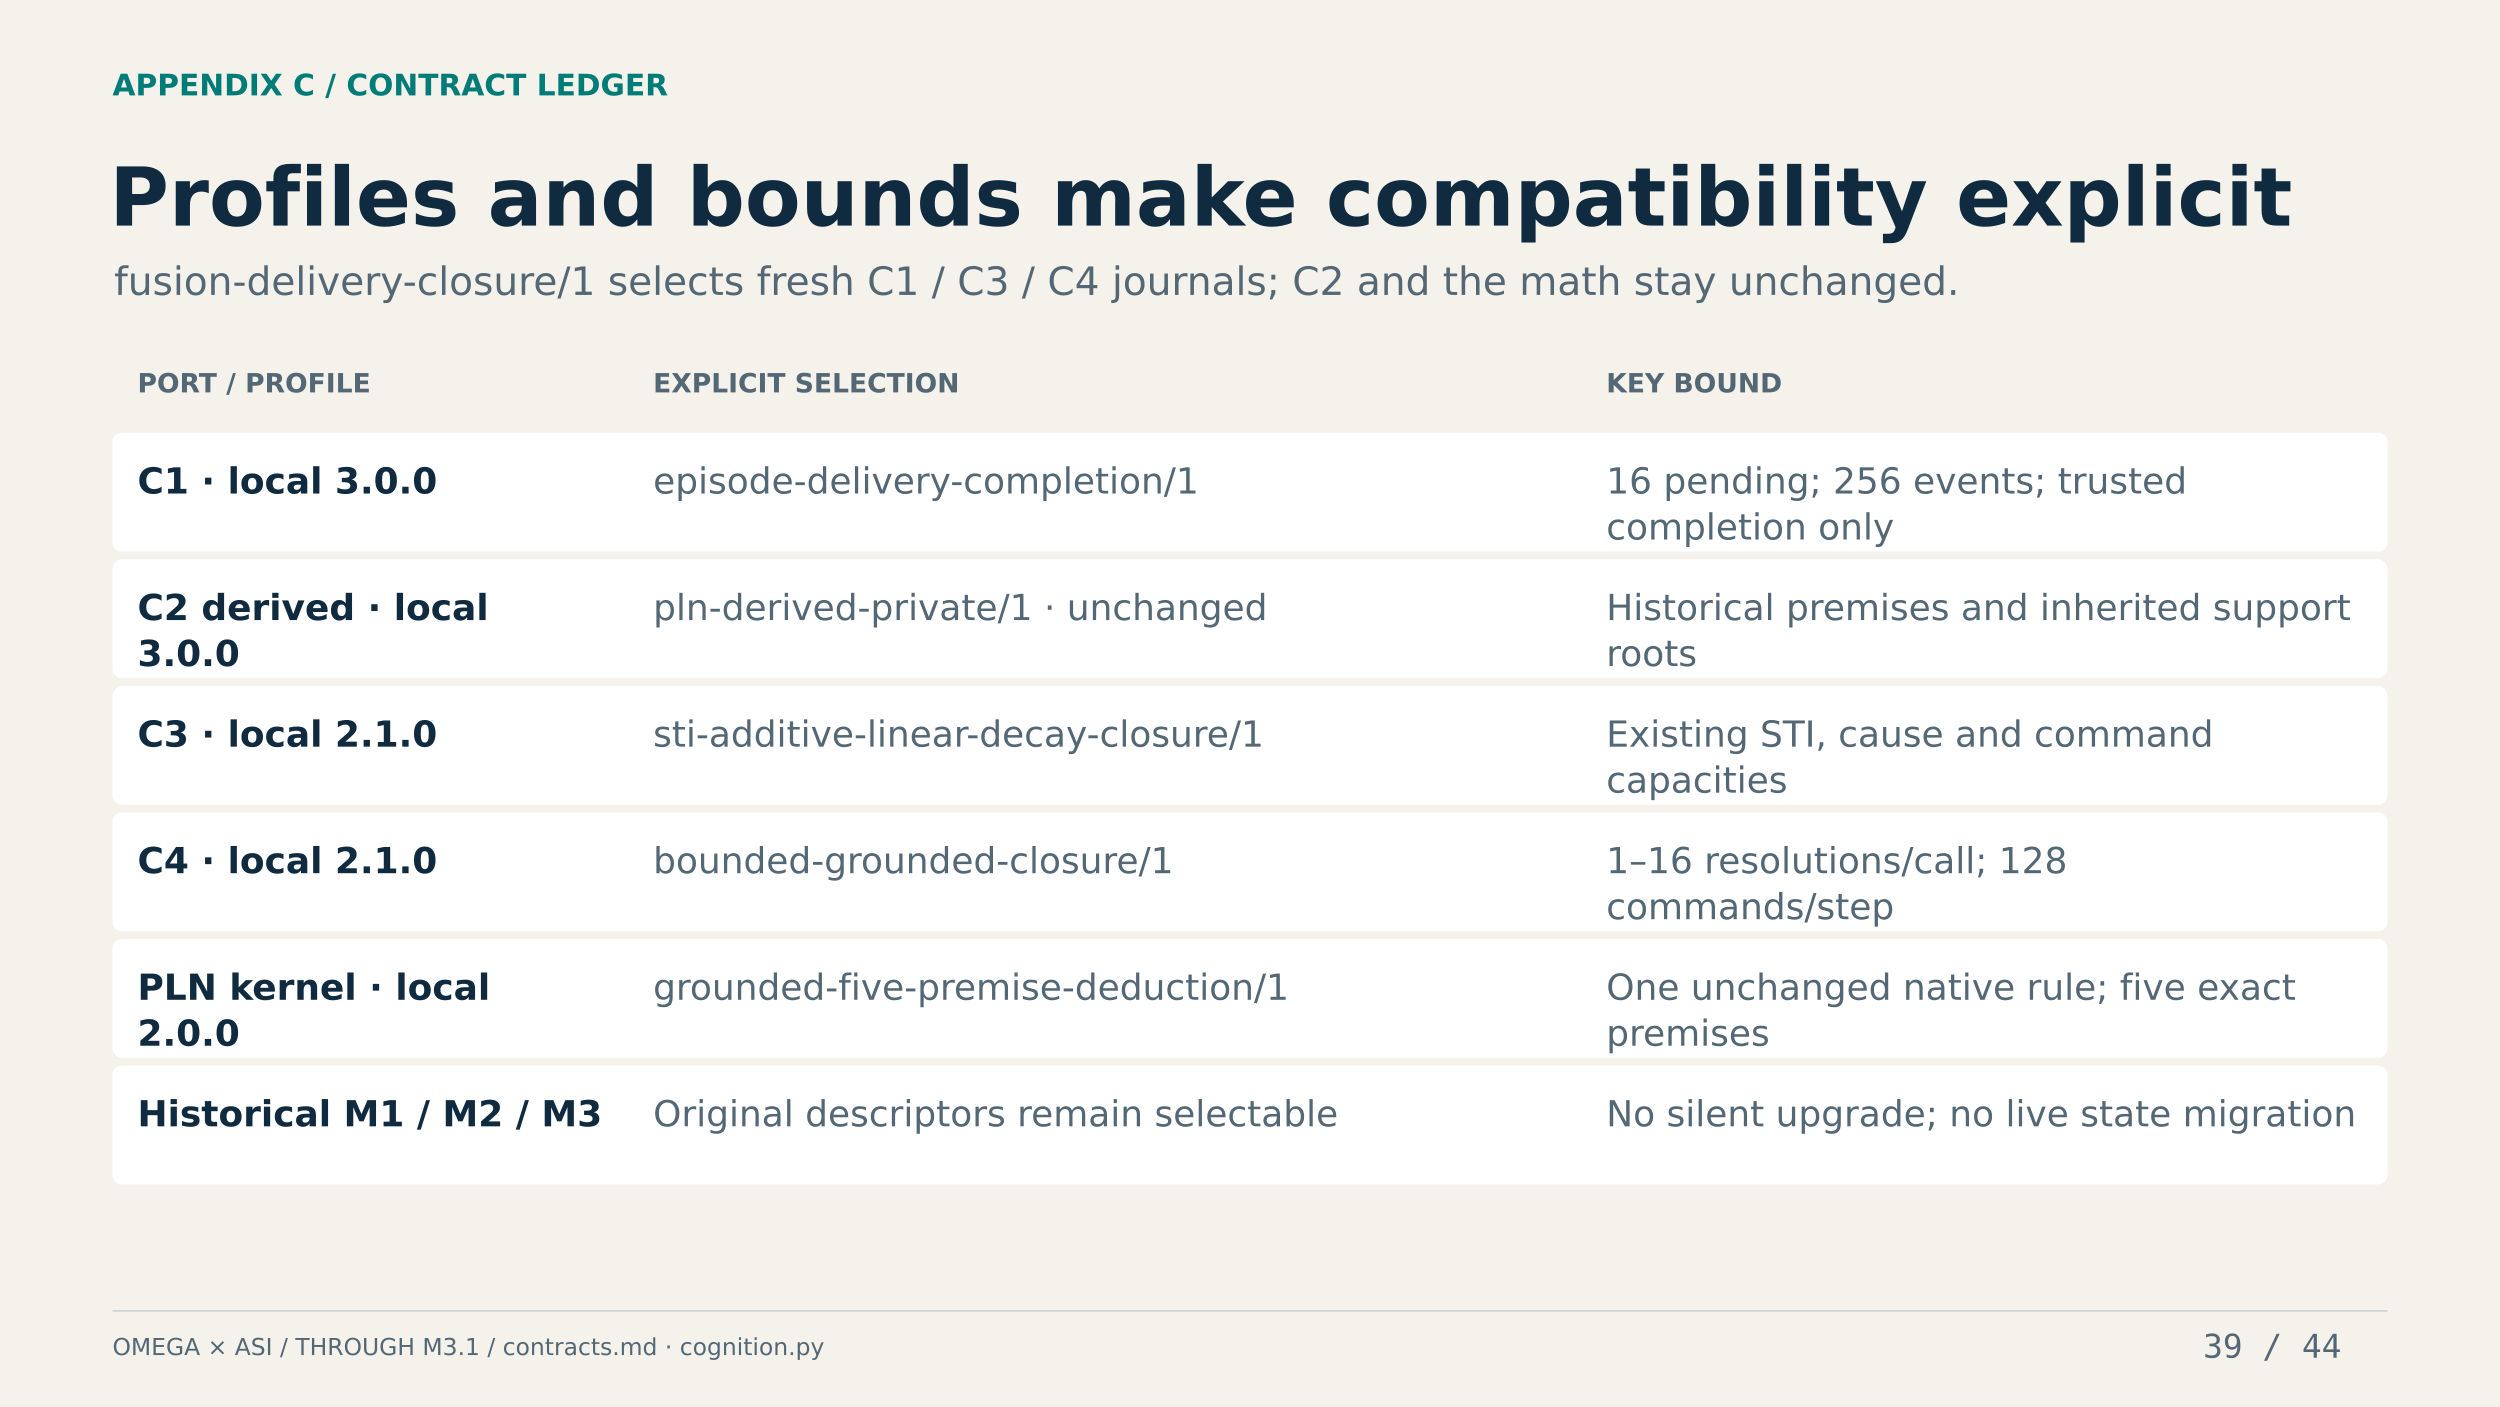
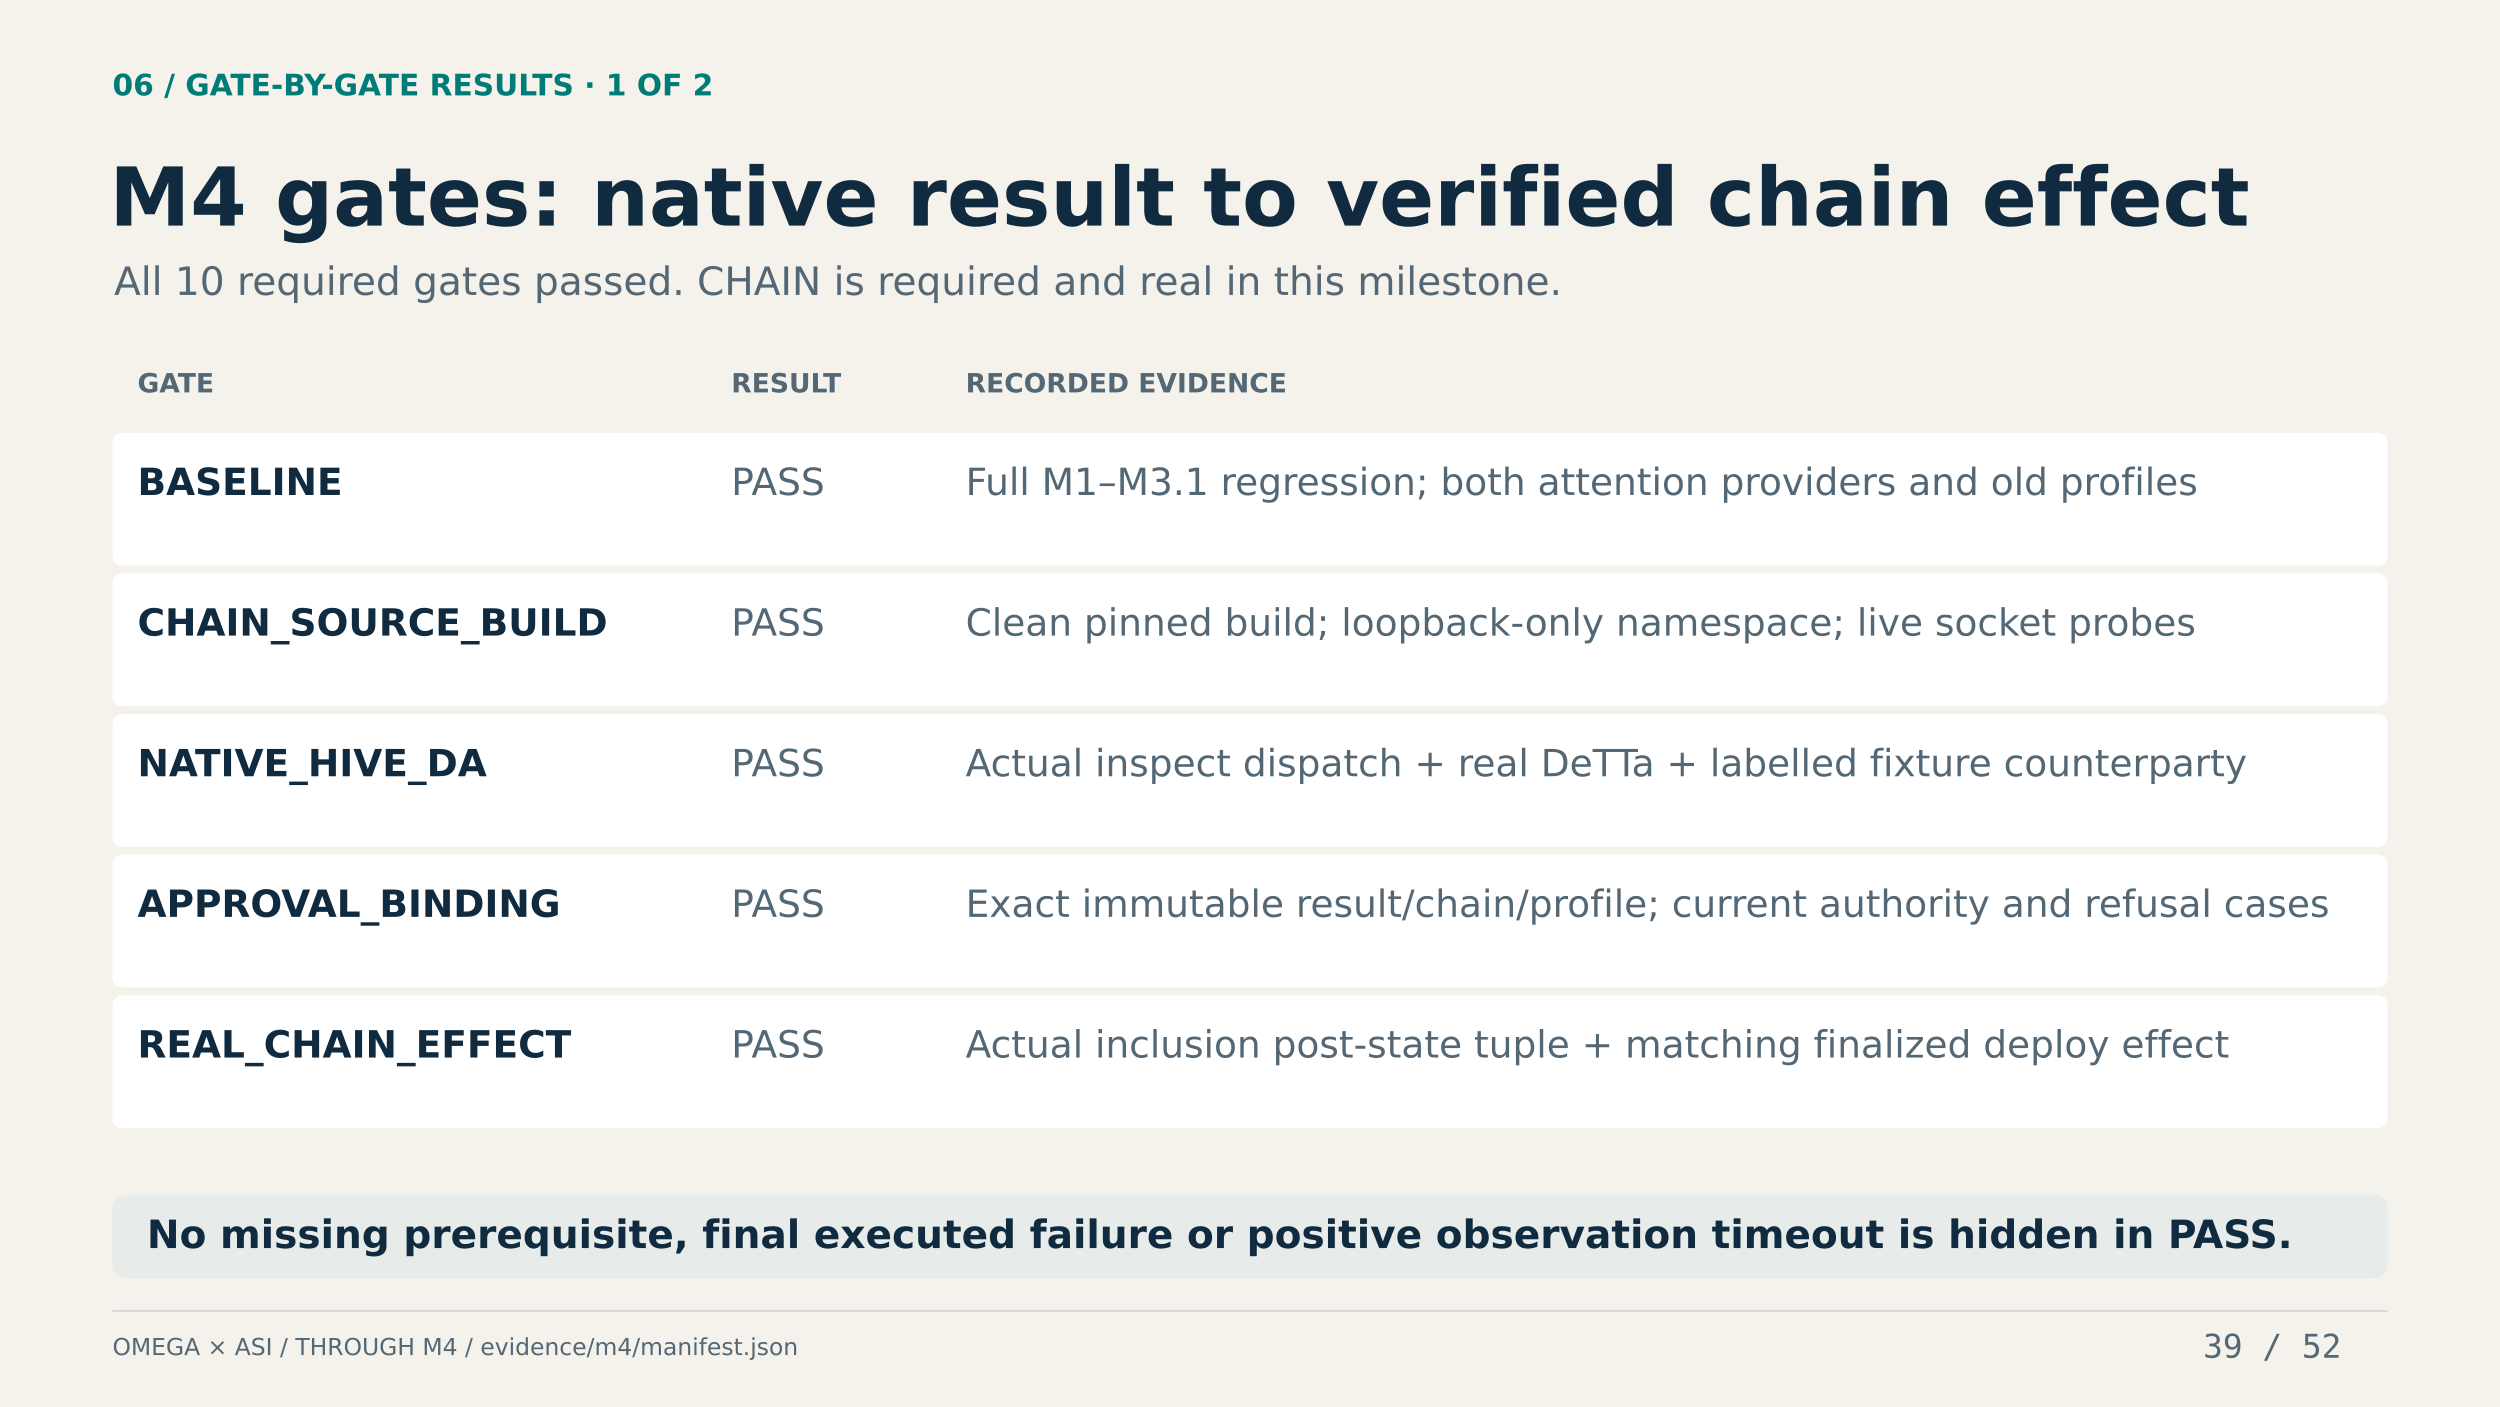
<svg xmlns="http://www.w3.org/2000/svg" width="1600" height="900" viewBox="0 0 1600 900" role="img" aria-labelledby="title desc">
  <rect width="1600" height="900" fill="#F4F2EB" />
-   <text x="72" y="61.05" font-family="DejaVu Sans" font-size="19" font-weight="700" fill="#007C78">APPENDIX C / CONTRACT LEDGER</text>
-   <text x="70" y="144.4" font-family="DejaVu Sans" font-size="52" font-weight="700" fill="#102B3F">Profiles and bounds make compatibility explicit</text>
-   <text x="73" y="188.75" font-family="DejaVu Sans" font-size="25" font-weight="400" fill="#536775">fusion-delivery-closure/1 selects fresh C1 / C3 / C4 journals; C2 and the math stay unchanged.</text>
-   <text x="88" y="251.15" font-family="DejaVu Sans" font-size="17" font-weight="700" fill="#536775">PORT / PROFILE</text>
-   <text x="418" y="251.15" font-family="DejaVu Sans" font-size="17" font-weight="700" fill="#536775">EXPLICIT SELECTION</text>
-   <text x="1028" y="251.15" font-family="DejaVu Sans" font-size="17" font-weight="700" fill="#536775">KEY BOUND</text>
-   <rect x="72" y="277" width="1456" height="76" rx="6" fill="#FFFFFF" />
-   <text x="88" y="315.85" font-family="DejaVu Sans" font-size="23" font-weight="700" fill="#102B3F">C1 · local 3.0.0</text>
-   <text x="418" y="315.85" font-family="DejaVu Sans" font-size="23" font-weight="400" fill="#536775">episode-delivery-completion/1</text>
-   <text x="1028" y="315.85" font-family="DejaVu Sans" font-size="23" font-weight="400" fill="#536775">16 pending; 256 events; trusted</text>
-   <text x="1028" y="345.29" font-family="DejaVu Sans" font-size="23" font-weight="400" fill="#536775">completion only</text>
-   <rect x="72" y="358" width="1456" height="76" rx="6" fill="#FFFFFF" />
-   <text x="88" y="396.85" font-family="DejaVu Sans" font-size="23" font-weight="700" fill="#102B3F">C2 derived · local</text>
-   <text x="88" y="426.29" font-family="DejaVu Sans" font-size="23" font-weight="700" fill="#102B3F">3.0.0</text>
-   <text x="418" y="396.85" font-family="DejaVu Sans" font-size="23" font-weight="400" fill="#536775">pln-derived-private/1 · unchanged</text>
-   <text x="1028" y="396.85" font-family="DejaVu Sans" font-size="23" font-weight="400" fill="#536775">Historical premises and inherited support</text>
-   <text x="1028" y="426.29" font-family="DejaVu Sans" font-size="23" font-weight="400" fill="#536775">roots</text>
-   <rect x="72" y="439" width="1456" height="76" rx="6" fill="#FFFFFF" />
-   <text x="88" y="477.85" font-family="DejaVu Sans" font-size="23" font-weight="700" fill="#102B3F">C3 · local 2.1.0</text>
-   <text x="418" y="477.85" font-family="DejaVu Sans" font-size="23" font-weight="400" fill="#536775">sti-additive-linear-decay-closure/1</text>
-   <text x="1028" y="477.85" font-family="DejaVu Sans" font-size="23" font-weight="400" fill="#536775">Existing STI, cause and command</text>
-   <text x="1028" y="507.29" font-family="DejaVu Sans" font-size="23" font-weight="400" fill="#536775">capacities</text>
-   <rect x="72" y="520" width="1456" height="76" rx="6" fill="#FFFFFF" />
-   <text x="88" y="558.85" font-family="DejaVu Sans" font-size="23" font-weight="700" fill="#102B3F">C4 · local 2.1.0</text>
-   <text x="418" y="558.85" font-family="DejaVu Sans" font-size="23" font-weight="400" fill="#536775">bounded-grounded-closure/1</text>
-   <text x="1028" y="558.85" font-family="DejaVu Sans" font-size="23" font-weight="400" fill="#536775">1–16 resolutions/call; 128</text>
-   <text x="1028" y="588.29" font-family="DejaVu Sans" font-size="23" font-weight="400" fill="#536775">commands/step</text>
-   <rect x="72" y="601" width="1456" height="76" rx="6" fill="#FFFFFF" />
-   <text x="88" y="639.85" font-family="DejaVu Sans" font-size="23" font-weight="700" fill="#102B3F">PLN kernel · local</text>
-   <text x="88" y="669.29" font-family="DejaVu Sans" font-size="23" font-weight="700" fill="#102B3F">2.0.0</text>
-   <text x="418" y="639.85" font-family="DejaVu Sans" font-size="23" font-weight="400" fill="#536775">grounded-five-premise-deduction/1</text>
-   <text x="1028" y="639.85" font-family="DejaVu Sans" font-size="23" font-weight="400" fill="#536775">One unchanged native rule; five exact</text>
-   <text x="1028" y="669.29" font-family="DejaVu Sans" font-size="23" font-weight="400" fill="#536775">premises</text>
-   <rect x="72" y="682" width="1456" height="76" rx="6" fill="#FFFFFF" />
-   <text x="88" y="720.85" font-family="DejaVu Sans" font-size="23" font-weight="700" fill="#102B3F">Historical M1 / M2 / M3</text>
-   <text x="418" y="720.85" font-family="DejaVu Sans" font-size="23" font-weight="400" fill="#536775">Original descriptors remain selectable</text>
-   <text x="1028" y="720.85" font-family="DejaVu Sans" font-size="23" font-weight="400" fill="#536775">No silent upgrade; no live state migration</text>
+   <text x="72" y="61.05" font-family="DejaVu Sans" font-size="19" font-weight="700" fill="#007C78">06 / GATE-BY-GATE RESULTS · 1 OF 2</text>
+   <text x="70" y="144.4" font-family="DejaVu Sans" font-size="52" font-weight="700" fill="#102B3F">M4 gates: native result to verified chain effect</text>
+   <text x="73" y="188.75" font-family="DejaVu Sans" font-size="25" font-weight="400" fill="#536775">All 10 required gates passed. CHAIN is required and real in this milestone.</text>
+   <text x="88" y="251.15" font-family="DejaVu Sans" font-size="17" font-weight="700" fill="#536775">GATE</text>
+   <text x="468" y="251.15" font-family="DejaVu Sans" font-size="17" font-weight="700" fill="#536775">RESULT</text>
+   <text x="618" y="251.15" font-family="DejaVu Sans" font-size="17" font-weight="700" fill="#536775">RECORDED EVIDENCE</text>
+   <rect x="72" y="277" width="1456" height="85" rx="6" fill="#FFFFFF" />
+   <text x="88" y="316.8" font-family="DejaVu Sans" font-size="24" font-weight="700" fill="#102B3F">BASELINE</text>
+   <text x="468" y="316.8" font-family="DejaVu Sans" font-size="24" font-weight="400" fill="#536775">PASS</text>
+   <text x="618" y="316.8" font-family="DejaVu Sans" font-size="24" font-weight="400" fill="#536775">Full M1–M3.1 regression; both attention providers and old profiles</text>
+   <rect x="72" y="367" width="1456" height="85" rx="6" fill="#FFFFFF" />
+   <text x="88" y="406.8" font-family="DejaVu Sans" font-size="24" font-weight="700" fill="#102B3F">CHAIN_SOURCE_BUILD</text>
+   <text x="468" y="406.8" font-family="DejaVu Sans" font-size="24" font-weight="400" fill="#536775">PASS</text>
+   <text x="618" y="406.8" font-family="DejaVu Sans" font-size="24" font-weight="400" fill="#536775">Clean pinned build; loopback-only namespace; live socket probes</text>
+   <rect x="72" y="457" width="1456" height="85" rx="6" fill="#FFFFFF" />
+   <text x="88" y="496.8" font-family="DejaVu Sans" font-size="24" font-weight="700" fill="#102B3F">NATIVE_HIVE_DA</text>
+   <text x="468" y="496.8" font-family="DejaVu Sans" font-size="24" font-weight="400" fill="#536775">PASS</text>
+   <text x="618" y="496.8" font-family="DejaVu Sans" font-size="24" font-weight="400" fill="#536775">Actual inspect dispatch + real DeTTa + labelled fixture counterparty</text>
+   <rect x="72" y="547" width="1456" height="85" rx="6" fill="#FFFFFF" />
+   <text x="88" y="586.8" font-family="DejaVu Sans" font-size="24" font-weight="700" fill="#102B3F">APPROVAL_BINDING</text>
+   <text x="468" y="586.8" font-family="DejaVu Sans" font-size="24" font-weight="400" fill="#536775">PASS</text>
+   <text x="618" y="586.8" font-family="DejaVu Sans" font-size="24" font-weight="400" fill="#536775">Exact immutable result/chain/profile; current authority and refusal cases</text>
+   <rect x="72" y="637" width="1456" height="85" rx="6" fill="#FFFFFF" />
+   <text x="88" y="676.8" font-family="DejaVu Sans" font-size="24" font-weight="700" fill="#102B3F">REAL_CHAIN_EFFECT</text>
+   <text x="468" y="676.8" font-family="DejaVu Sans" font-size="24" font-weight="400" fill="#536775">PASS</text>
+   <text x="618" y="676.8" font-family="DejaVu Sans" font-size="24" font-weight="400" fill="#536775">Actual inclusion post-state tuple + matching finalized deploy effect</text>
+   <rect x="72" y="765" width="1456" height="53" rx="8" fill="#E7ECEB" />
+   <text x="94" y="798.75" font-family="DejaVu Sans" font-size="25" font-weight="700" fill="#102B3F">No missing prerequisite, final executed failure or positive observation timeout is hidden in PASS.</text>
  <line x1="72" y1="839" x2="1528" y2="839" stroke="#C9D2D4" stroke-width="1" />
-   <text x="72" y="867.25" font-family="DejaVu Sans" font-size="15" font-weight="400" fill="#536775">OMEGA × ASI / THROUGH M3.1 / contracts.md · cognition.py</text>
-   <text x="1410" y="868.95" font-family="DejaVu Sans Mono" font-size="21" font-weight="400" fill="#536775">39 / 44</text>
+   <text x="72" y="867.25" font-family="DejaVu Sans" font-size="15" font-weight="400" fill="#536775">OMEGA × ASI / THROUGH M4 / evidence/m4/manifest.json</text>
+   <text x="1410" y="868.95" font-family="DejaVu Sans Mono" font-size="21" font-weight="400" fill="#536775">39 / 52</text>
</svg>
